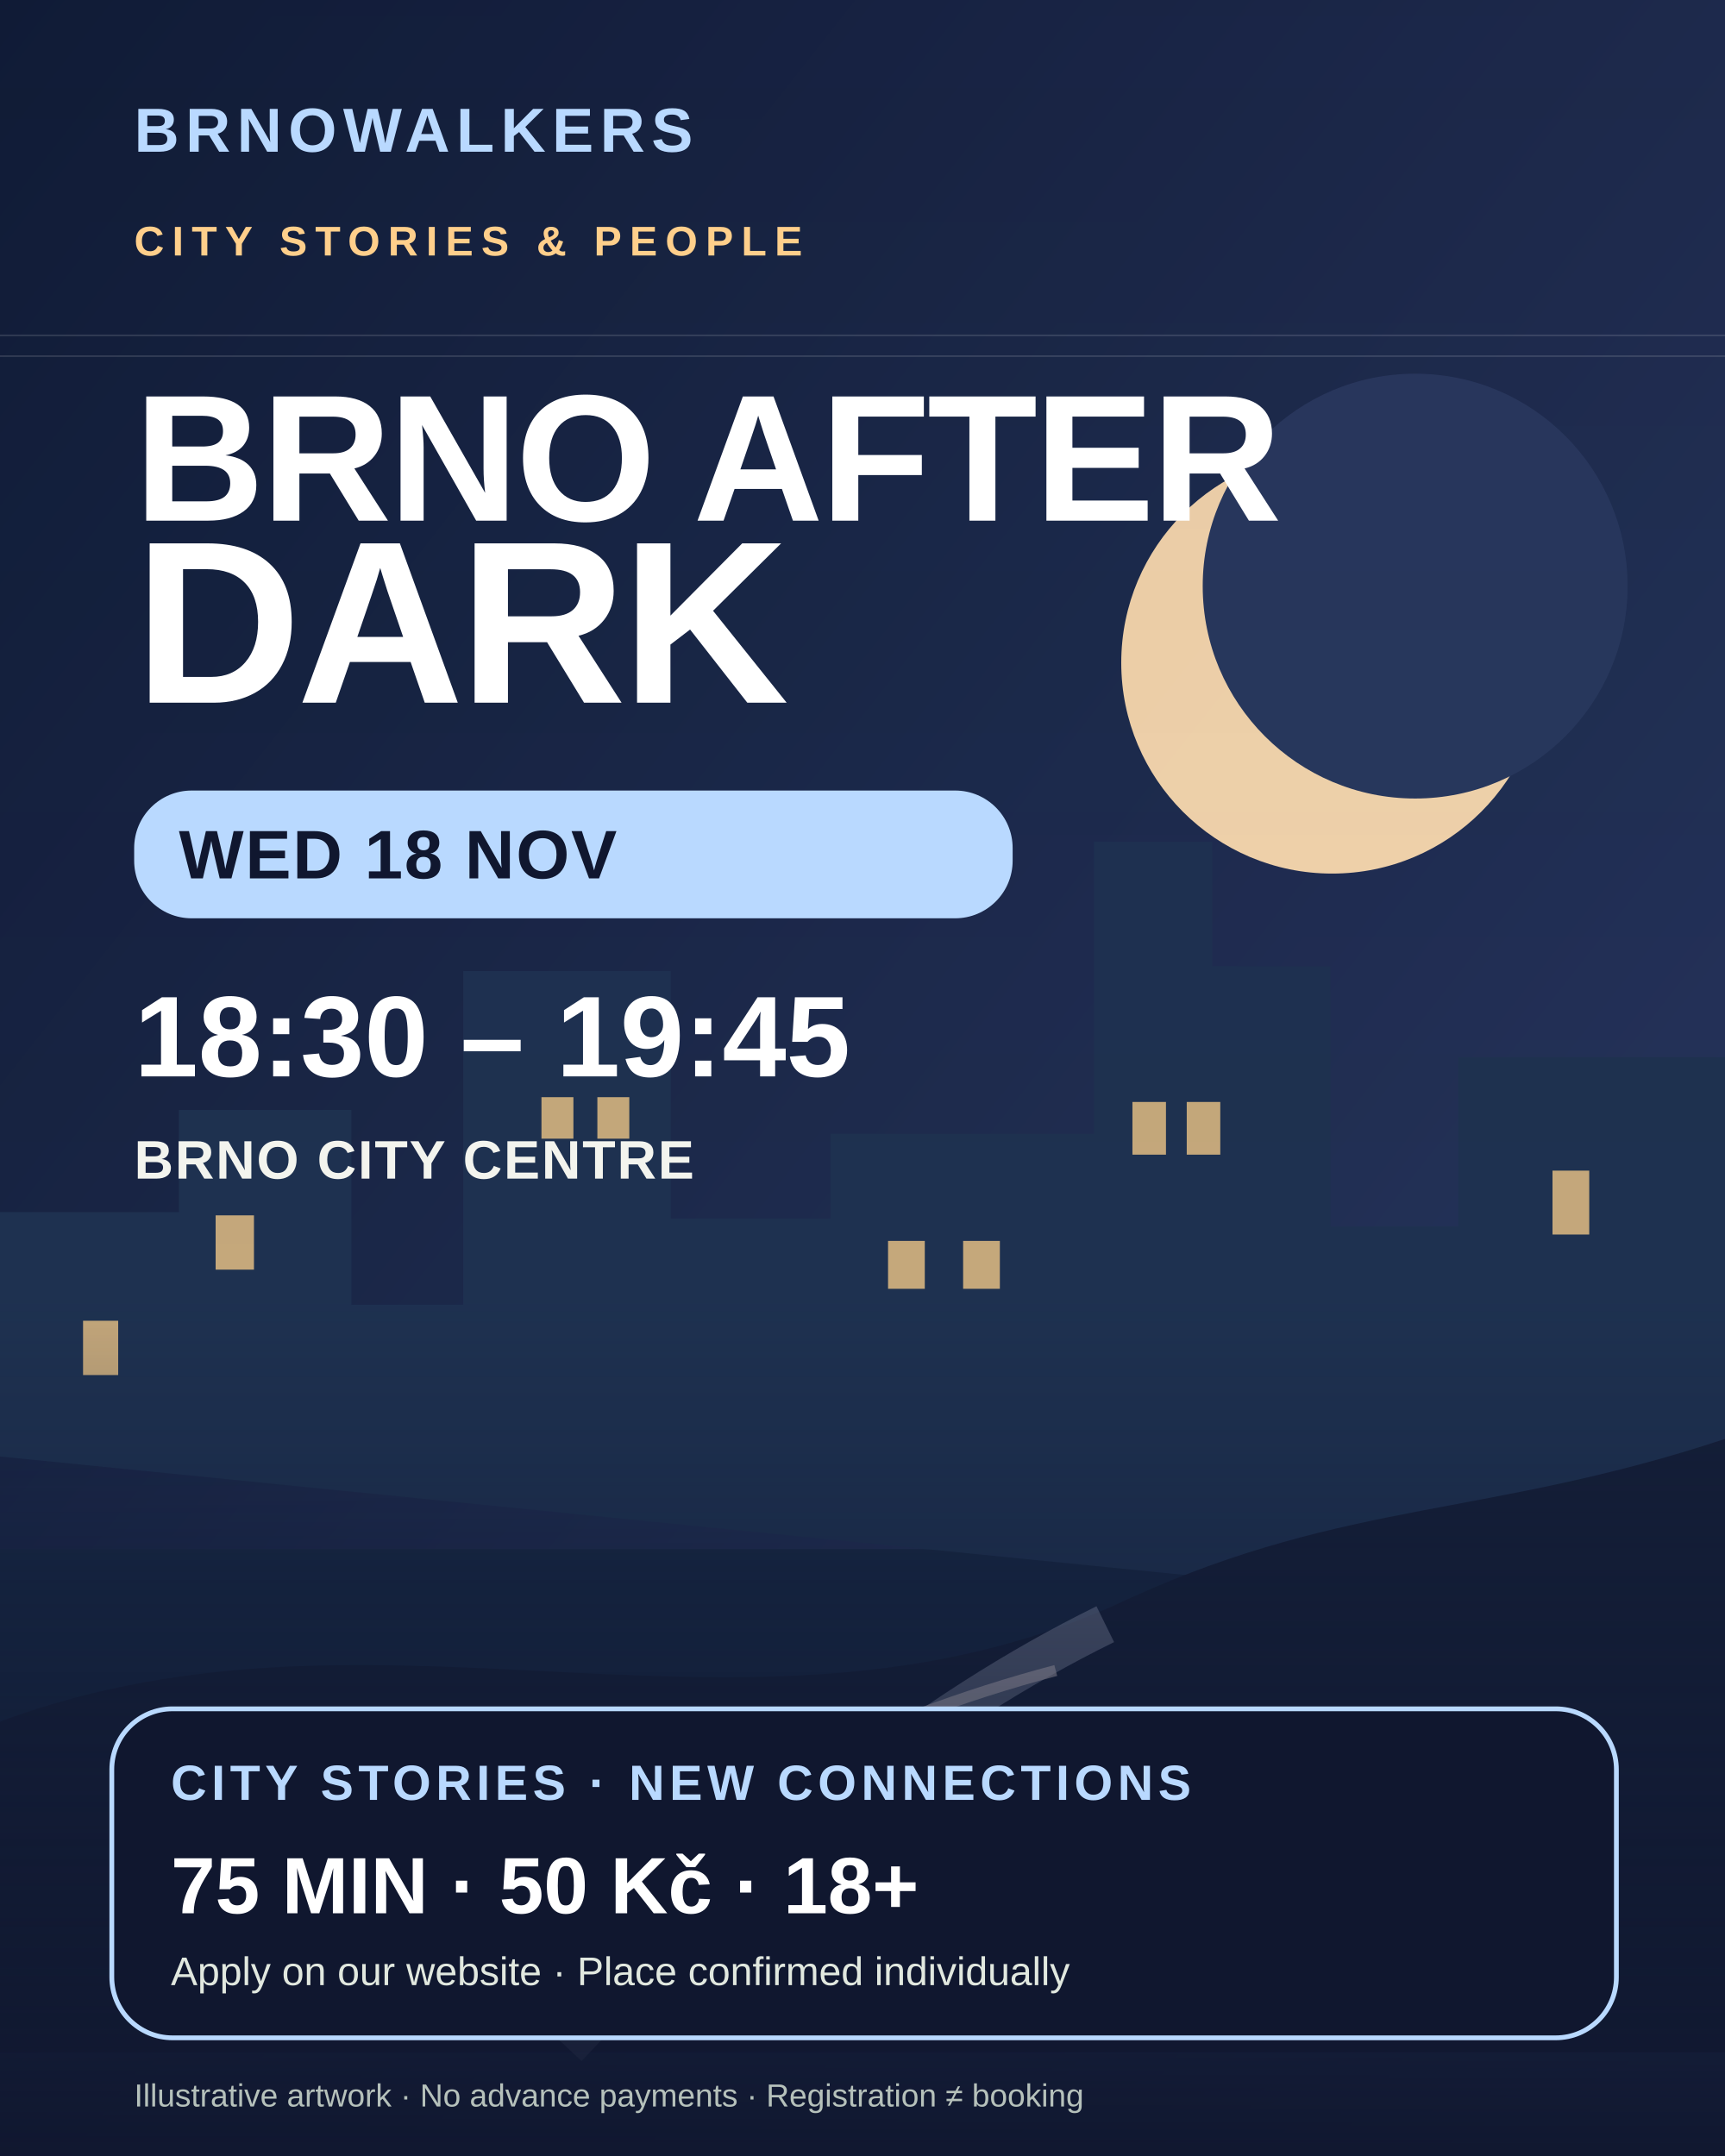
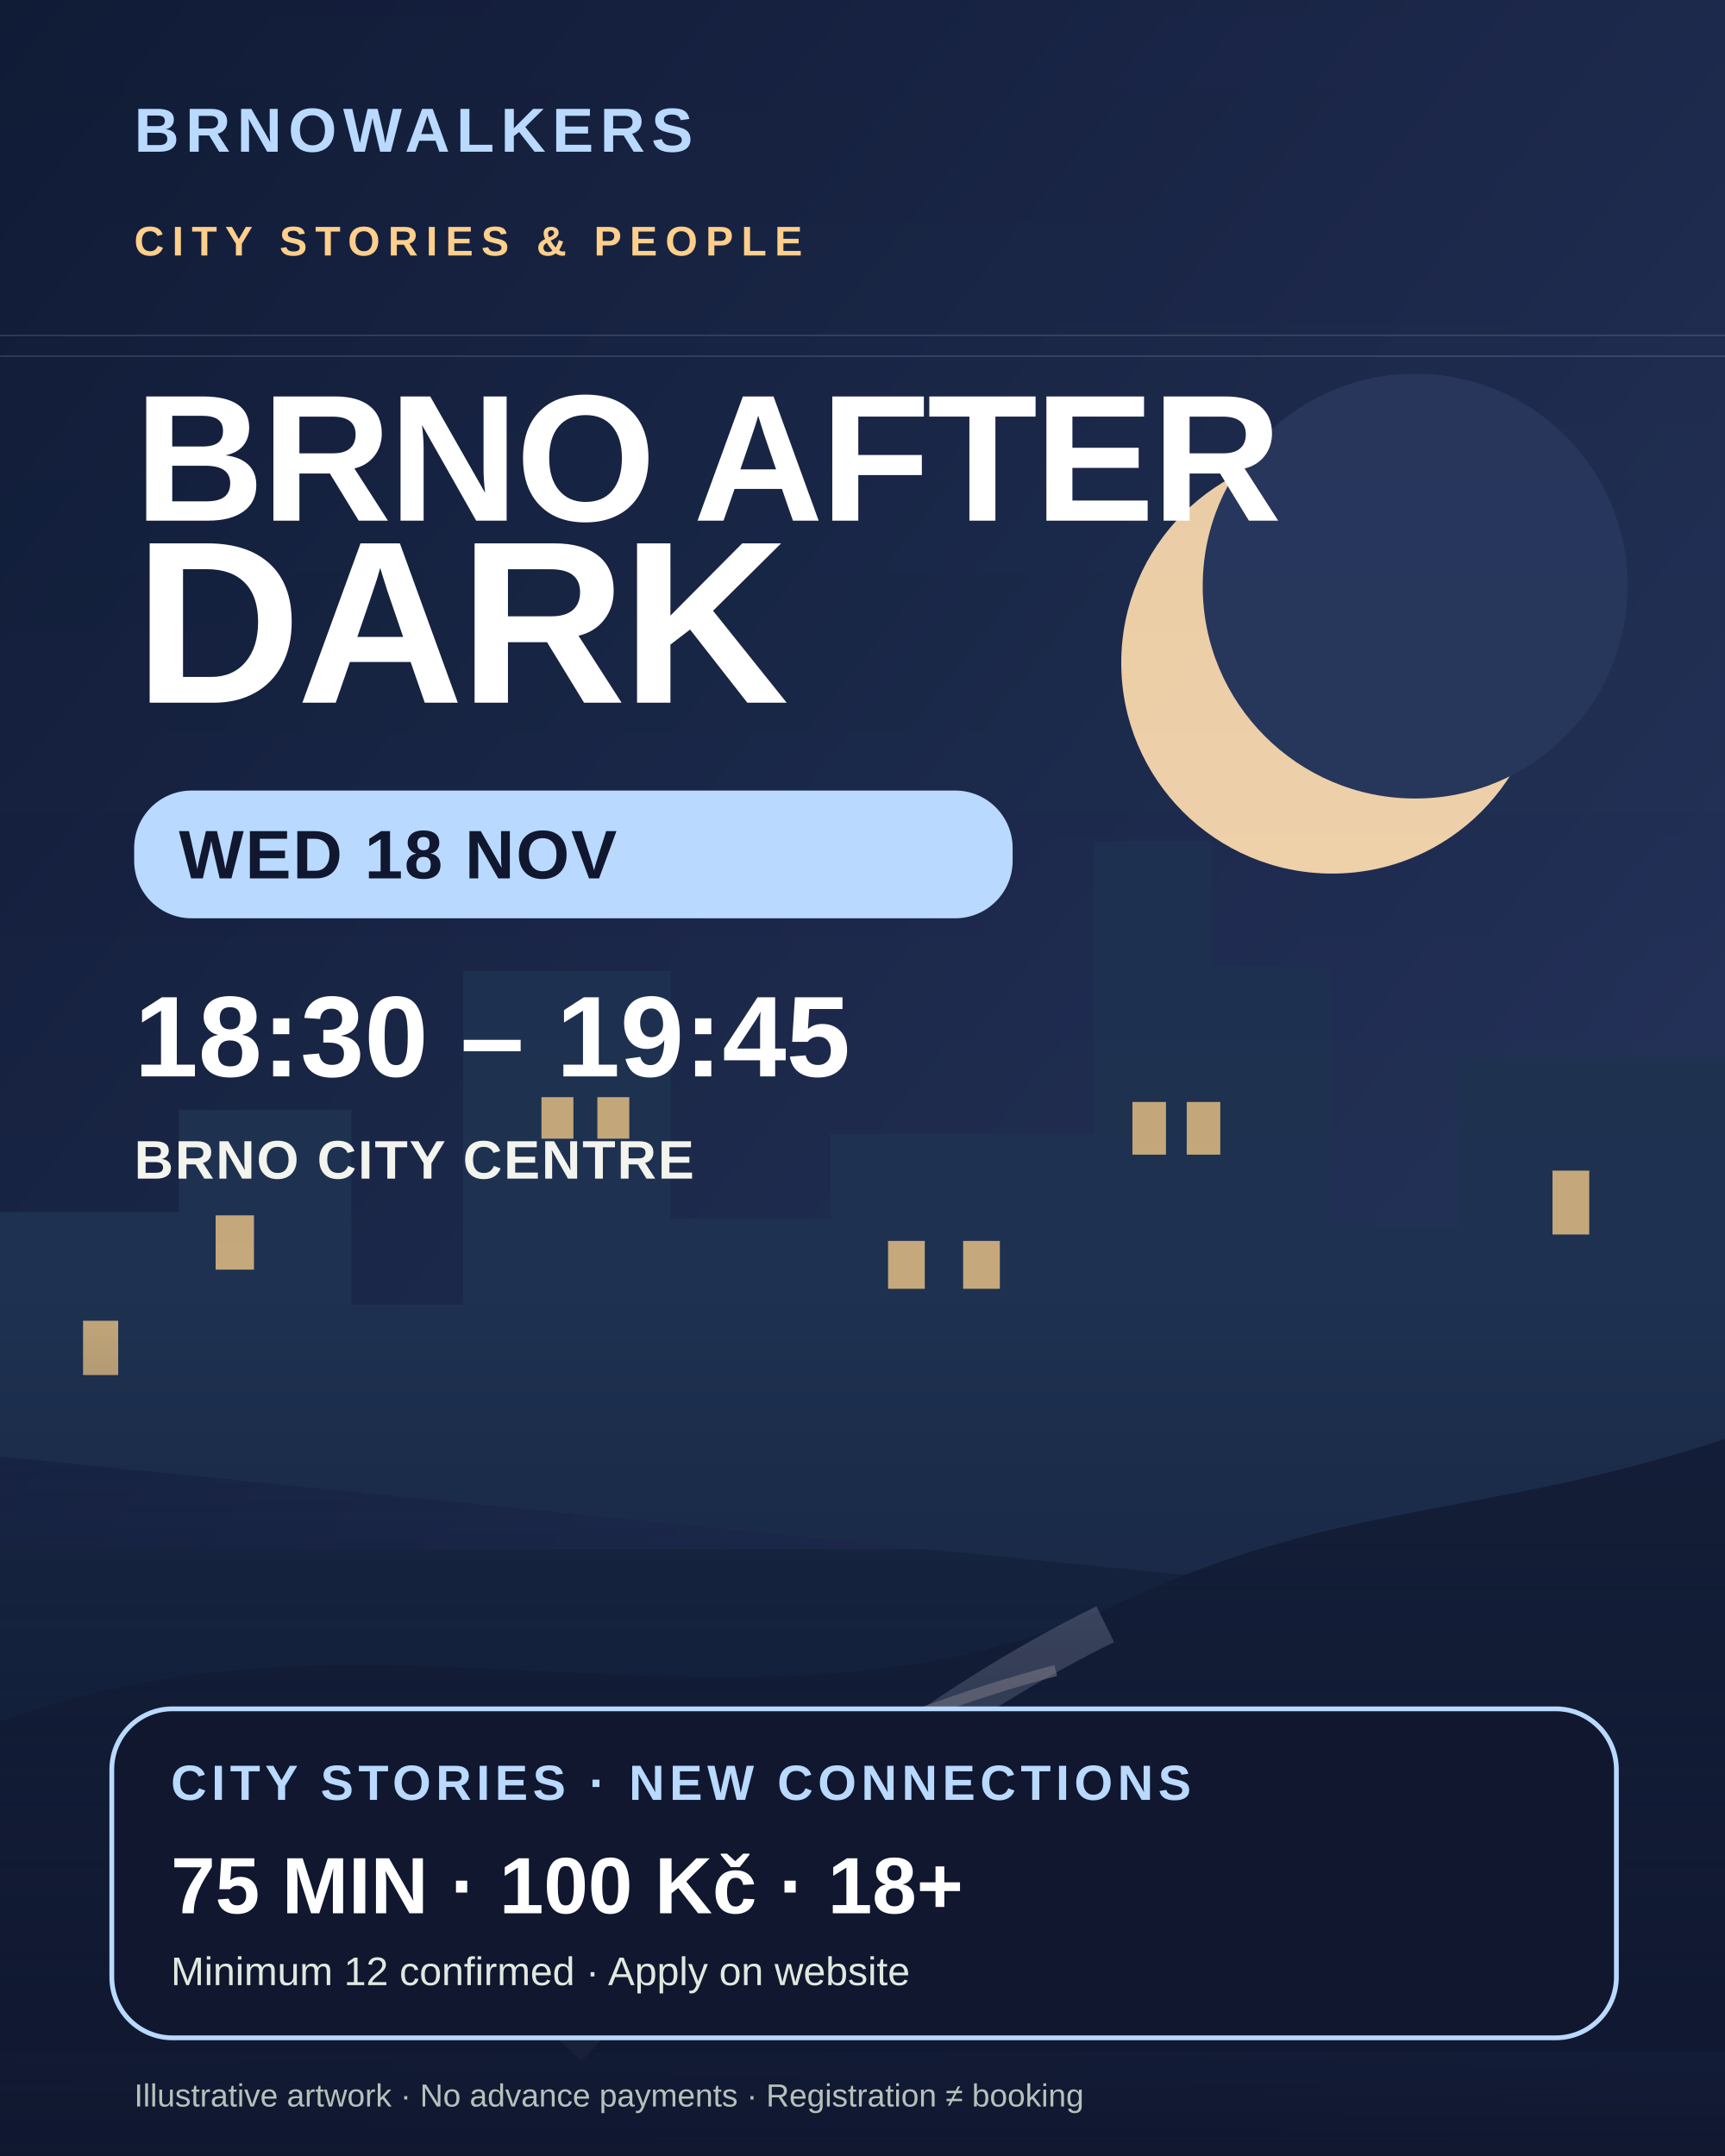
<svg xmlns="http://www.w3.org/2000/svg" width="1080" height="1350" viewBox="0 0 1080 1350" role="img" aria-labelledby="title desc">
  <defs>
    <linearGradient id="bg" x1="0" x2="1" y1="0" y2="1">
      <stop stop-color="#101b36" />
      <stop offset="1" stop-color="#2a3963" />
    </linearGradient>
    <linearGradient id="overlay" x1="0" x2="0" y1="0" y2="1">
      <stop stop-color="#101b36" stop-opacity=".05" />
      <stop offset=".6" stop-color="#101b36" stop-opacity=".0" />
      <stop offset="1" stop-color="#10172f" />
    </linearGradient>
  </defs>
  <rect width="1080" height="1350" fill="url(#bg)" />
  <path d="M0 210H1080 M0 223H1080" fill="none" stroke="#ffffff" stroke-opacity=".14" />
  <circle cx="834" cy="415" r="132" fill="#ffddb0" opacity=".94" />
  <circle cx="886" cy="367" r="133" fill="#28375d" />
  <path d="M0 970 H1080 V1190 H0Z" fill="#162642" />
  <path d="M0 912 L0 759 112 759 112 695 220 695 220 817 290 817 290 608 420 608 420 763 520 763 520 710 685 710 685 527 759 527 759 605 833 605 833 768 913 768 913 662 1080 662 1080 1020Z" fill="#1e3150" />
  <g fill="#f3c987" opacity=".78">
    <rect x="52" y="827" width="22" height="34" />
    <rect x="135" y="761" width="24" height="34" />
    <rect x="339" y="687" width="20" height="26" />
    <rect x="374" y="687" width="20" height="26" />
    <rect x="556" y="777" width="23" height="30" />
    <rect x="603" y="777" width="23" height="30" />
    <rect x="709" y="690" width="21" height="33" />
    <rect x="743" y="690" width="21" height="33" />
    <rect x="972" y="733" width="23" height="40" />
  </g>
  <path d="M0 1078 C242 988 474 1112 709 1000 C844 939 932 950 1080 901 V1285 H0 Z" fill="#141e37" />
  <path d="M355 1282 Q527 1098 692 1017" fill="none" stroke="#8e95ae" stroke-width="25" opacity=".5" />
  <path d="M296 1221 Q490 1091 661 1046" fill="none" stroke="#c4bbc0" stroke-width="7" opacity=".6" />
  <rect width="1080" height="1350" fill="url(#overlay)" />
  <text x="84" y="95" fill="#b9d9ff" font-family="Arial, sans-serif" font-weight="800" font-size="39" letter-spacing="4">BRNOWALKERS</text>
  <text x="84" y="160" fill="#ffcf8b" font-family="Arial, sans-serif" font-weight="700" font-size="26" letter-spacing="5">CITY STORIES &amp; PEOPLE</text>
  <text x="84" y="326" fill="#ffffff" font-family="Arial, sans-serif" font-weight="900" font-size="113" letter-spacing="-2">BRNO AFTER</text>
  <text x="84" y="440" fill="#ffffff" font-family="Arial, sans-serif" font-weight="900" font-size="145" letter-spacing="-3">DARK</text>
  <rect x="84" y="495" width="550" height="80" rx="36" fill="#b9d9ff" />
  <text x="112" y="550" fill="#10172f" font-family="Arial, sans-serif" font-size="43" font-weight="900" letter-spacing="1">WED 18 NOV</text>
  <text x="84" y="674" fill="#ffffff" font-family="Arial, sans-serif" font-size="72" font-weight="800">18:30 – 19:45</text>
  <text x="84" y="738" fill="#f3f4ee" font-family="Arial, sans-serif" font-size="34" font-weight="750" letter-spacing="1">BRNO CITY CENTRE</text>
  <rect x="70" y="1070" width="942" height="206" rx="38" fill="#10172f" stroke="#b9d9ff" stroke-width="3" />
  <text x="107" y="1127" fill="#b9d9ff" font-family="Arial, sans-serif" font-size="31" font-weight="800" letter-spacing="3">CITY STORIES · NEW CONNECTIONS</text>
-   <text x="107" y="1198" fill="#ffffff" font-family="Arial, sans-serif" font-size="50" font-weight="900">75 MIN   ·   50 Kč   ·   18+</text>
-   <text x="107" y="1243" fill="#e1e8df" font-family="Arial, sans-serif" font-size="25">Apply on our website · Place confirmed individually</text>
+   <text x="107" y="1198" fill="#ffffff" font-family="Arial, sans-serif" font-size="50" font-weight="900">75 MIN   ·   100 Kč   ·   18+</text>
+   <text x="107" y="1243" fill="#e1e8df" font-family="Arial, sans-serif" font-size="25">Minimum 12 confirmed · Apply on website</text>
  <text x="84" y="1319" fill="#dfebdd" font-family="Arial, sans-serif" font-size="20" opacity=".8">Illustrative artwork · No advance payments · Registration ≠ booking</text>
</svg>
